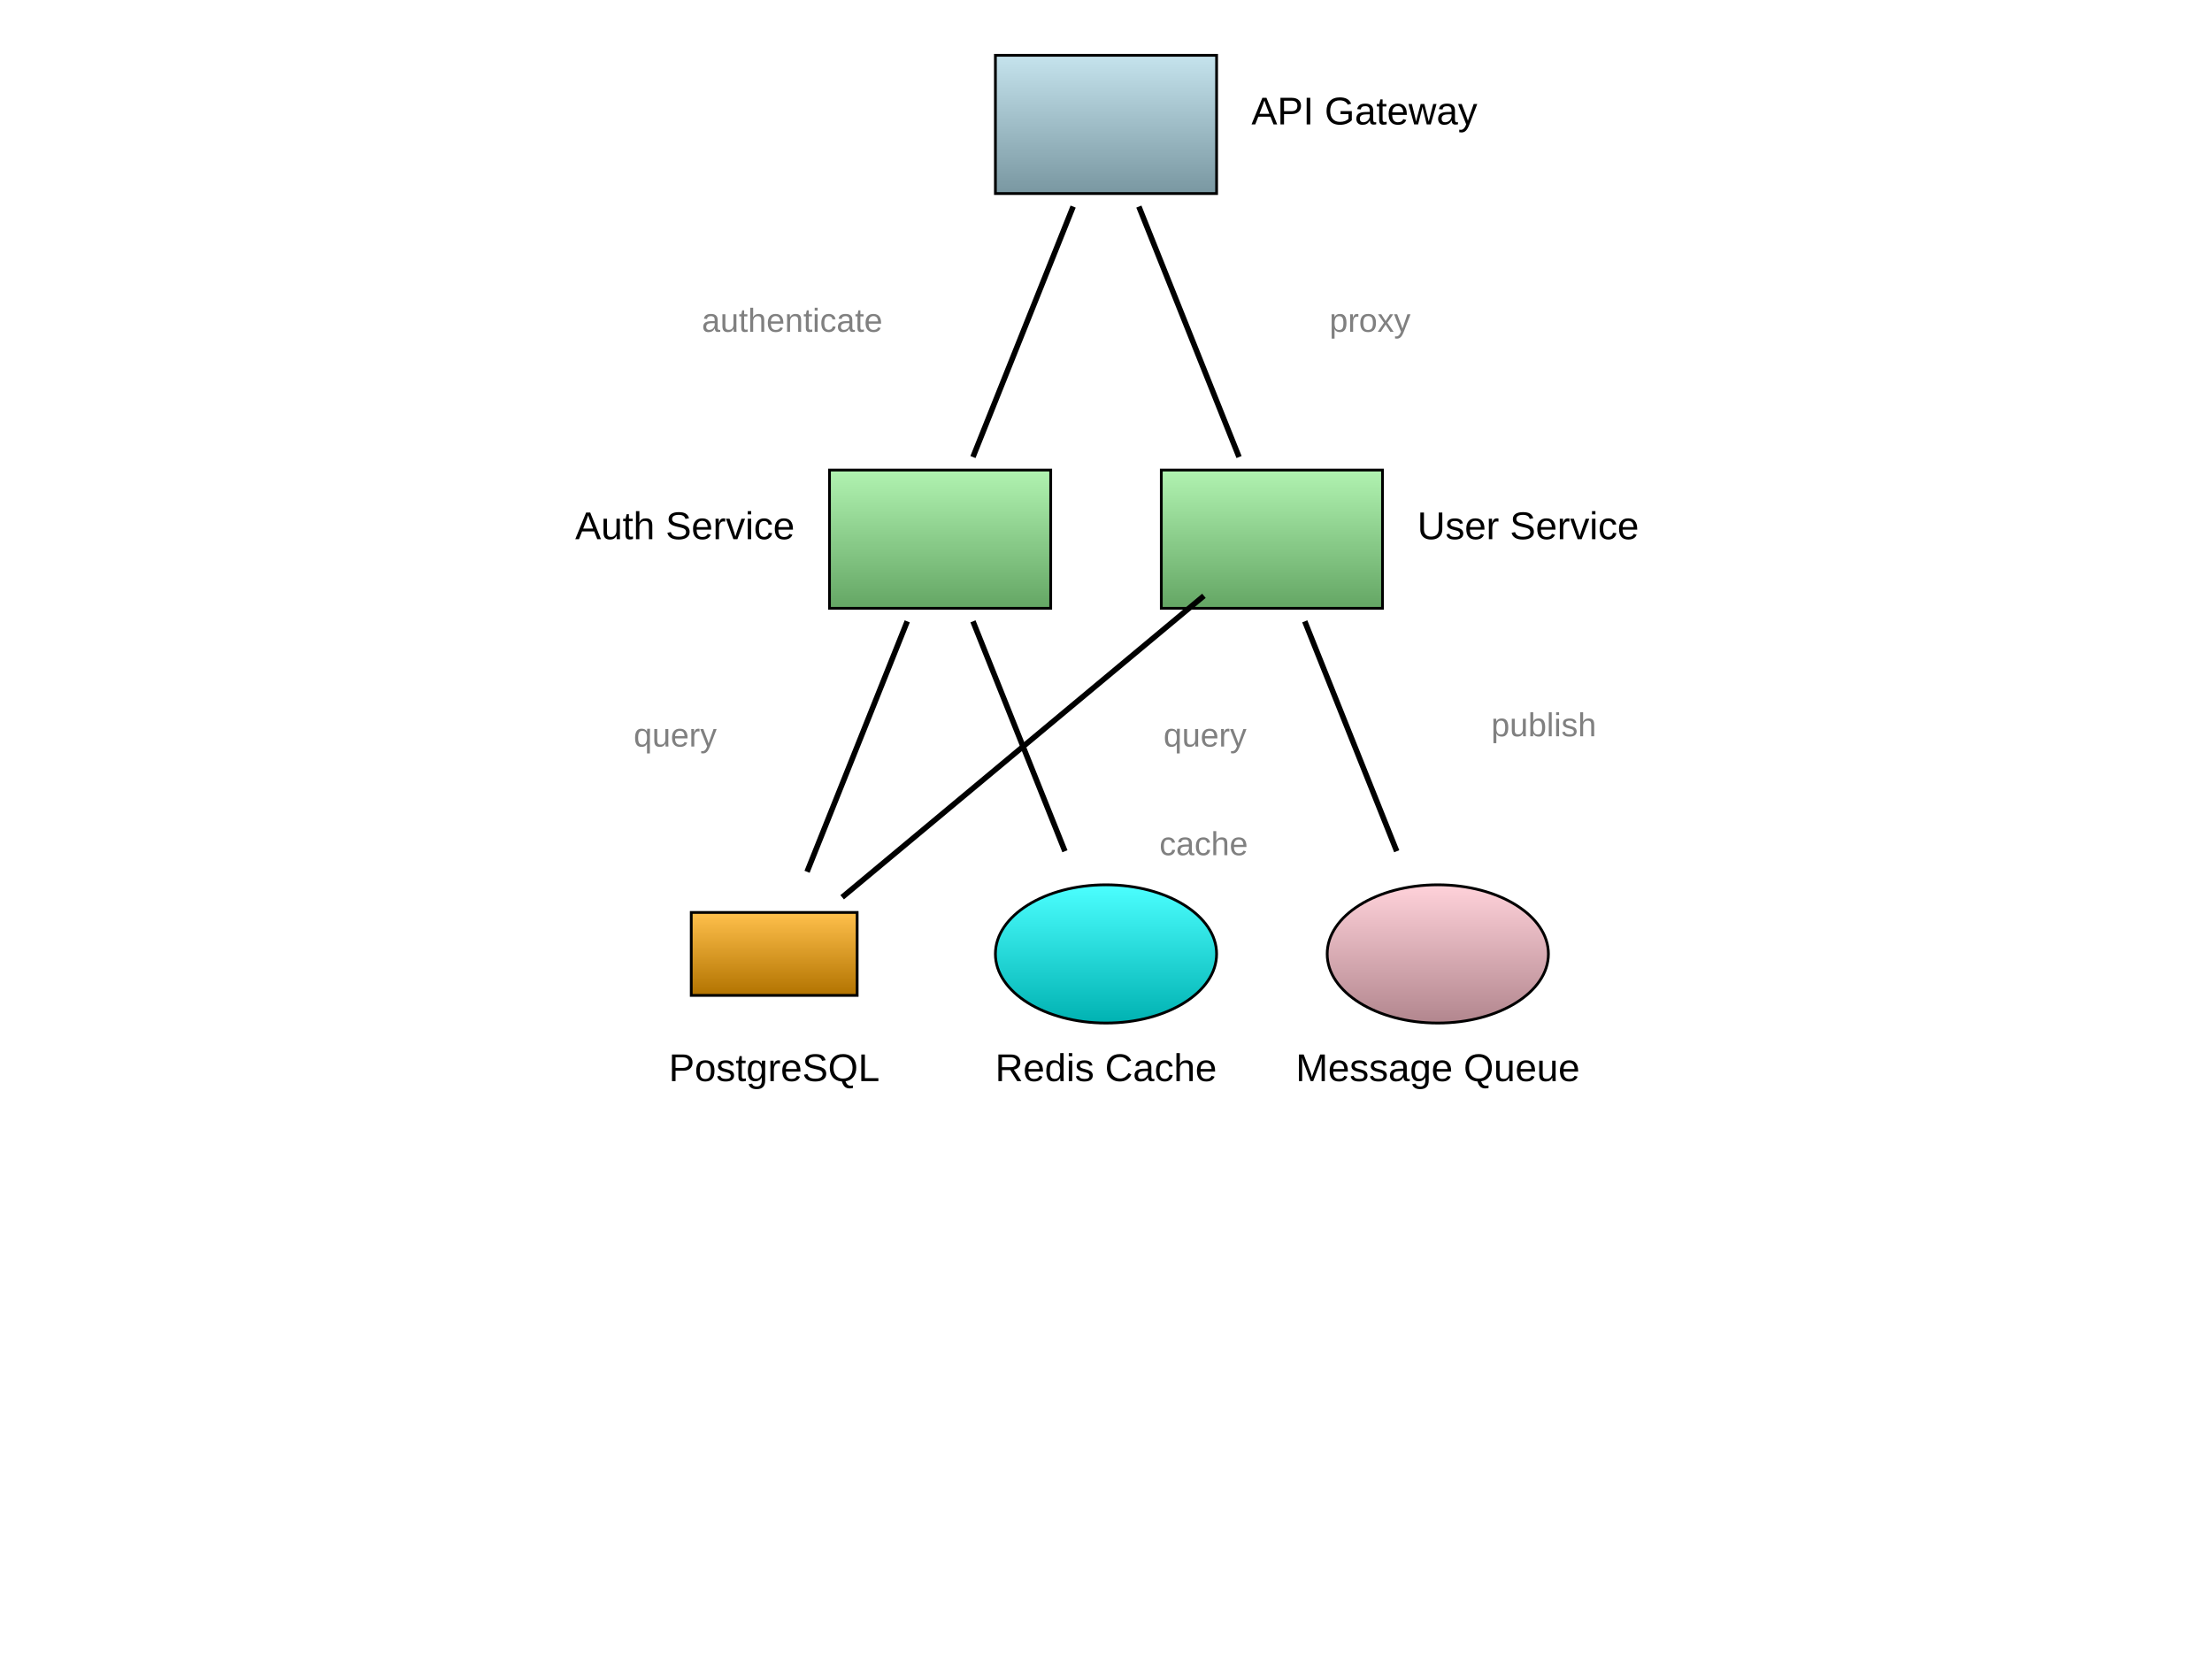
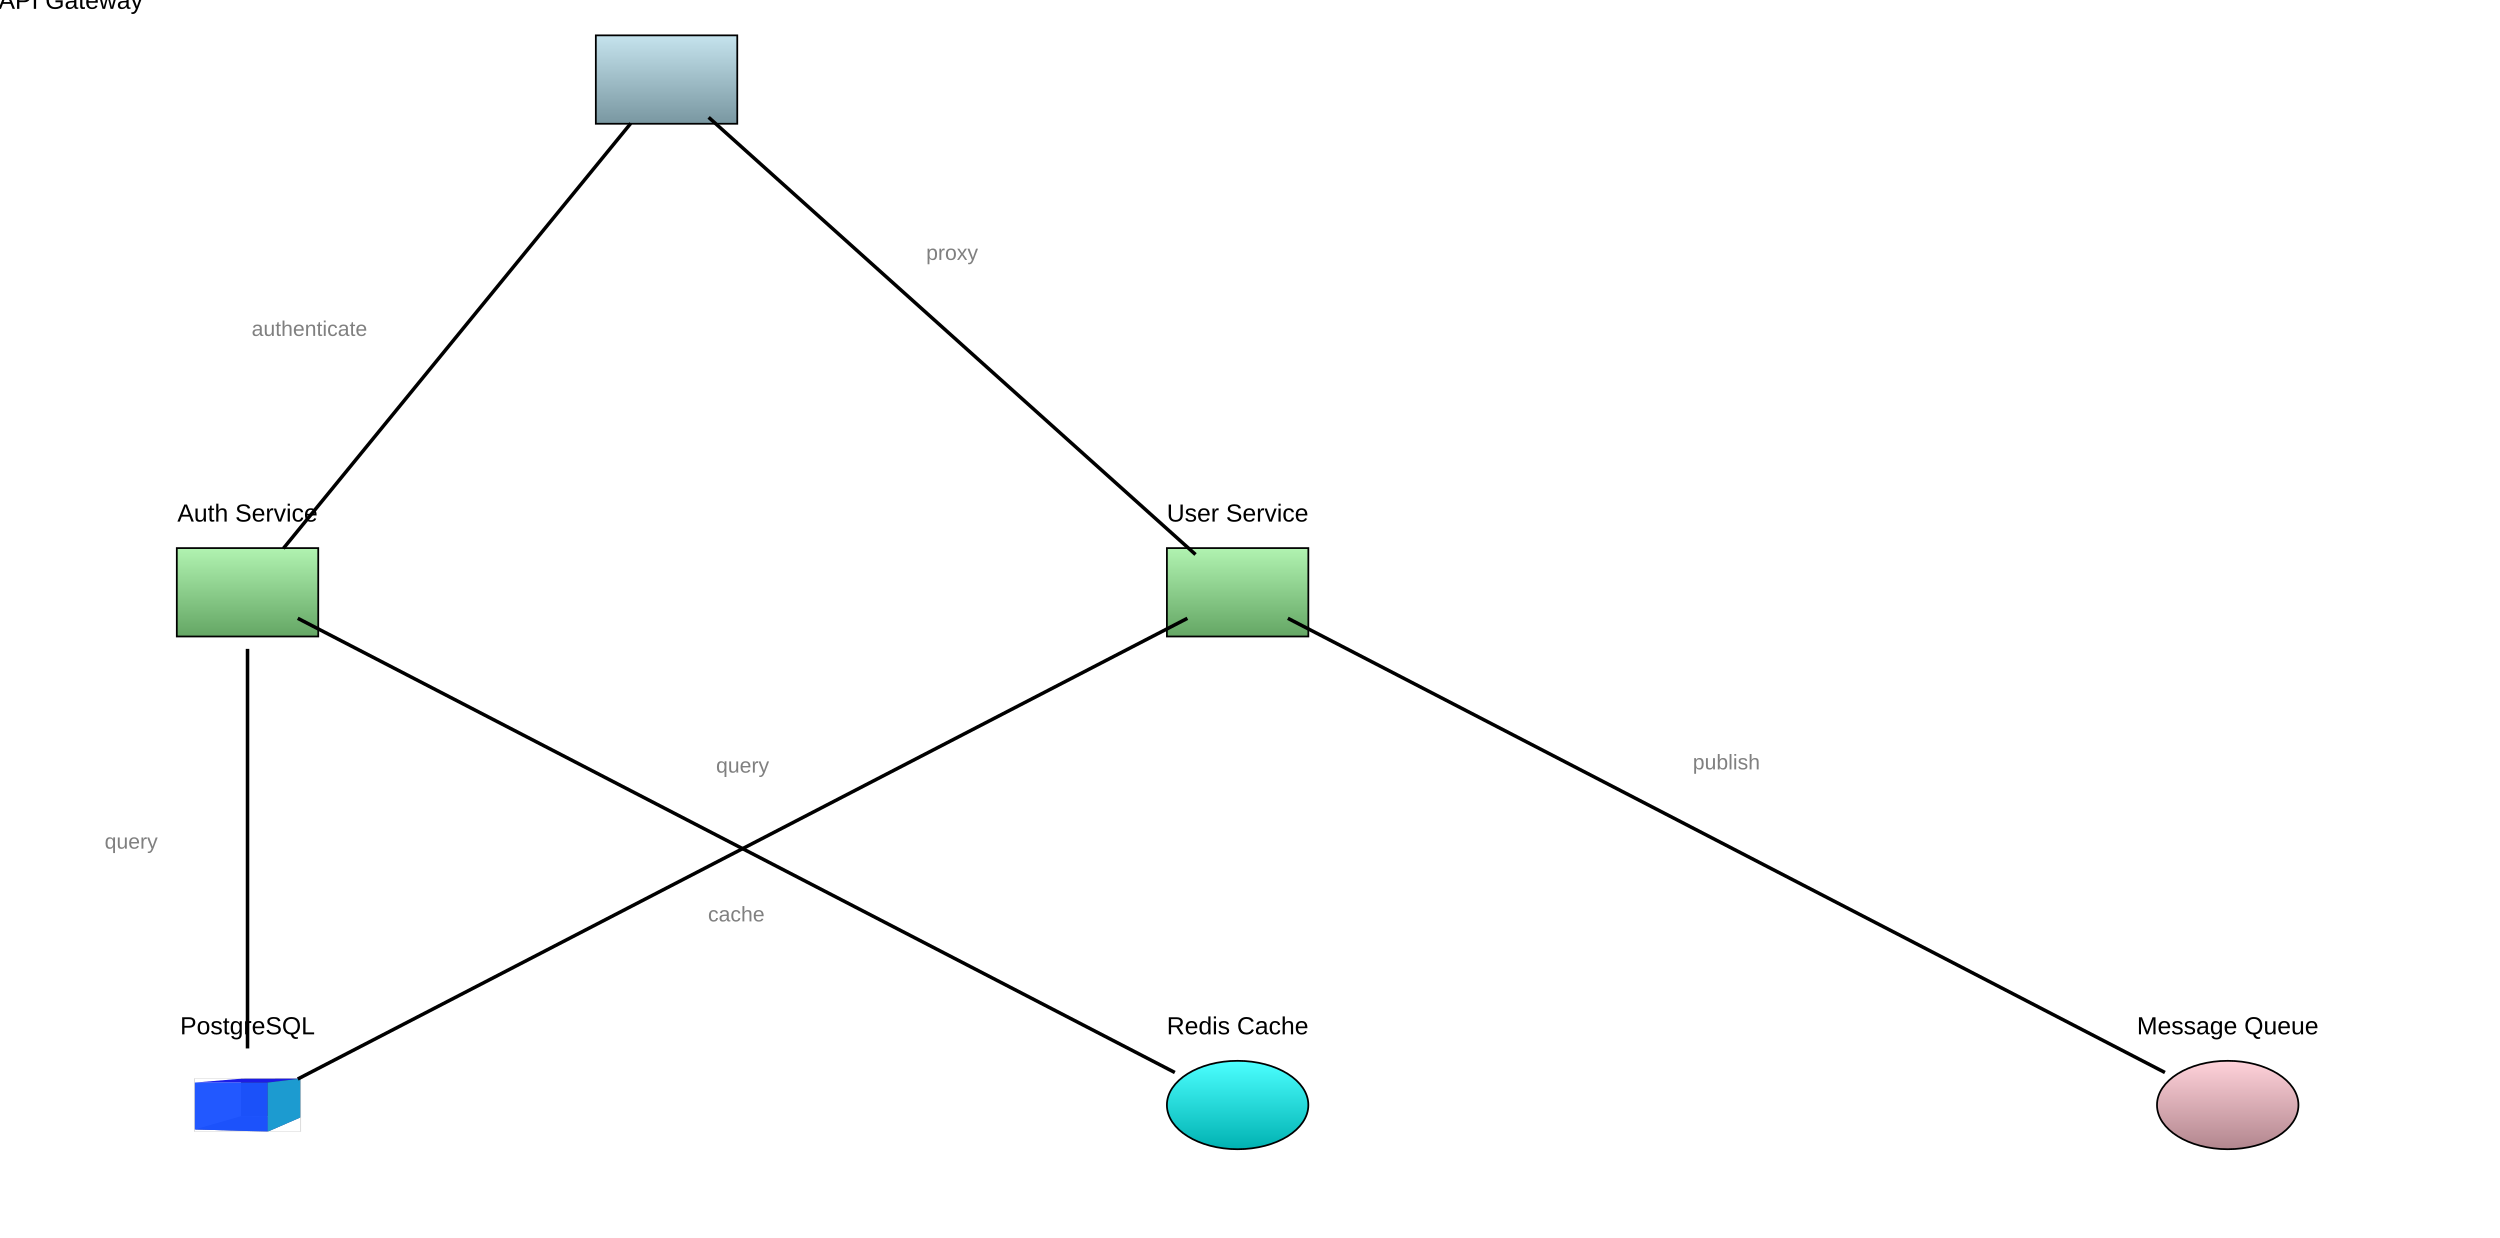
- <svg xmlns="http://www.w3.org/2000/svg" baseProfile="full" height="600" version="1.1" viewBox="0,0,800,600" width="800">
+ <svg xmlns="http://www.w3.org/2000/svg" baseProfile="full" height="700.0" version="1.1" viewBox="0,0,1414.0,700.0" width="1414.0">
  <defs>
    <marker id="arrow-end" markerHeight="10" markerWidth="10" orient="auto" refX="10" refY="5">
      <path d="M 0 0 L 10 5 L 0 10 z" fill="black" />
    </marker>
    <marker id="arrow-start" markerHeight="10" markerWidth="10" orient="auto" refX="0" refY="5">
      <path d="M 10 0 L 0 5 L 10 10 z" fill="black" />
    </marker>
    <linearGradient id="gradient-api-gateway" x1="0%" x2="0%" y1="0%" y2="100%">
      <stop offset="0%" stop-color="#c5e3ed" />
      <stop offset="100%" stop-color="#7997a1" />
    </linearGradient>
    <linearGradient id="gradient-auth-service" x1="0%" x2="0%" y1="0%" y2="100%">
      <stop offset="0%" stop-color="#b1f3b1" />
      <stop offset="100%" stop-color="#64a664" />
    </linearGradient>
    <linearGradient id="gradient-user-service" x1="0%" x2="0%" y1="0%" y2="100%">
      <stop offset="0%" stop-color="#b1f3b1" />
      <stop offset="100%" stop-color="#64a664" />
    </linearGradient>
    <linearGradient id="gradient-database" x1="0%" x2="0%" y1="0%" y2="100%">
      <stop offset="0%" stop-color="#ffc04c" />
      <stop offset="100%" stop-color="#b27300" />
    </linearGradient>
    <linearGradient id="gradient-redis" x1="0%" x2="0%" y1="0%" y2="100%">
      <stop offset="0%" stop-color="#4cffff" />
      <stop offset="100%" stop-color="#00b2b2" />
    </linearGradient>
    <linearGradient id="gradient-queue" x1="0%" x2="0%" y1="0%" y2="100%">
      <stop offset="0%" stop-color="#ffd2da" />
      <stop offset="100%" stop-color="#b2868e" />
    </linearGradient>
  </defs>
-   <rect fill="url(#gradient-api-gateway)" height="50" stroke="black" width="80" x="360.0" y="20" />
-   <rect fill="url(#gradient-auth-service)" height="50" stroke="black" width="80" x="300.0" y="170" />
-   <rect fill="url(#gradient-user-service)" height="50" stroke="black" width="80" x="420.0" y="170" />
-   <rect fill="url(#gradient-database)" height="30.0" stroke="black" width="60.0" x="250.0" y="330.0" />
-   <ellipse cx="400.0" cy="345.0" fill="url(#gradient-redis)" rx="40.0" ry="25.0" stroke="black" />
-   <ellipse cx="520.0" cy="345.0" fill="url(#gradient-queue)" rx="40.0" ry="25.0" stroke="black" />
-   <line stroke="black" stroke-width="2" x1="388.115" x2="351.885" y1="74.711" y2="165.289" />
-   <line stroke="black" stroke-width="2" x1="411.885" x2="448.115" y1="74.711" y2="165.289" />
-   <line stroke="black" stroke-width="2" x1="328.115" x2="291.885" y1="224.711" y2="315.289" />
-   <line stroke="black" stroke-width="2" x1="435.417" x2="304.583" y1="215.486" y2="324.514" />
-   <line stroke="black" stroke-width="2" x1="351.885" x2="385.144" y1="224.711" y2="307.861" />
-   <line stroke="black" stroke-width="2" x1="471.885" x2="505.144" y1="224.711" y2="307.861" />
-   <text fill="black" font-family="Arial, sans-serif" font-size="14px" text-anchor="start" x="452.6" y="45.0">API Gateway</text>
-   <text fill="black" font-family="Arial, sans-serif" font-size="14px" text-anchor="end" x="287.4" y="195.0">Auth Service</text>
-   <text fill="black" font-family="Arial, sans-serif" font-size="14px" text-anchor="start" x="512.6" y="195.0">User Service</text>
-   <text fill="black" font-family="Arial, sans-serif" font-size="14px" text-anchor="middle" x="280.0" y="391.0">PostgreSQL</text>
-   <text fill="black" font-family="Arial, sans-serif" font-size="14px" text-anchor="middle" x="400.0" y="391.0">Redis Cache</text>
-   <text fill="black" font-family="Arial, sans-serif" font-size="14px" text-anchor="middle" x="520.0" y="391.0">Message Queue</text>
-   <text fill="gray" font-family="Arial, sans-serif" font-size="12px" text-anchor="end" x="319.2" y="120.0">authenticate</text>
-   <text fill="gray" font-family="Arial, sans-serif" font-size="12px" text-anchor="start" x="480.8" y="120.0">proxy</text>
-   <text fill="gray" font-family="Arial, sans-serif" font-size="12px" text-anchor="end" x="259.2" y="270.0">query</text>
-   <text fill="gray" font-family="Arial, sans-serif" font-size="12px" text-anchor="start" x="420.8" y="270.0">query</text>
-   <text fill="gray" font-family="Arial, sans-serif" font-size="12px" text-anchor="start" x="419.314" y="309.286">cache</text>
-   <text fill="gray" font-family="Arial, sans-serif" font-size="12px" text-anchor="start" x="539.314" y="266.286">publish</text>
+   <rect fill="url(#gradient-api-gateway)" height="50" stroke="black" width="80" x="337.0" y="20.0" />
+   <rect fill="url(#gradient-auth-service)" height="50" stroke="black" width="80" x="100.0" y="310.0" />
+   <rect fill="url(#gradient-user-service)" height="50" stroke="black" width="80" x="660.0" y="310.0" />
+   <g id="database">
+     <g transform="translate(110.0,610.0) scale(1.204819,0.6928406) translate(-0.9,-1.4)">
+       <path d="M 22.754,32.117 0.945,43 V 4.729 L 22.754,1.57 Z" fill="#e9e9ff" stroke="none" />
+       <path d="M 50.713,33.121 V 1.463 L 22.754,1.57 V 32.117 Z" fill="#353564" stroke="none" />
+       <path d="M 50.713,33.121 35.296,44.771 0.945,43 22.754,32.117 Z" fill="#4d4d9f" stroke="none" />
+       <path d="M 50.713,1.463 35.296,4.738 0.945,4.729 22.754,1.57 Z" fill="#1c1ce6" opacity="1" stroke="none" />
+       <path d="M 35.296,44.771 V 4.738 L 0.945,4.729 V 43 Z" fill="#1a52ff" opacity="0.96" stroke="none" />
+       <path d="M 50.713,33.121 35.296,44.771 V 4.738 L 50.713,1.463 Z" fill="#1c9bd0" stroke="none" />
+       <rect fill="none" height="43.3" opacity="0.67" stroke="#cbcbcb" stroke-width="0.48" width="49.8" x="0.9" y="1.4" />
+     </g>
+   </g>
+   <ellipse cx="700.0" cy="625.0" fill="url(#gradient-redis)" rx="40.0" ry="25.0" stroke="black" />
+   <ellipse cx="1260.0" cy="625.0" fill="url(#gradient-queue)" rx="40.0" ry="25.0" stroke="black" />
+   <line stroke="black" stroke-width="2" x1="356.75" x2="160.25" y1="69.778" y2="310.222" />
+   <line stroke="black" stroke-width="2" x1="400.811" x2="676.189" y1="66.378" y2="313.622" />
+   <line stroke="black" stroke-width="2" x1="140.0" x2="140.0" y1="367.0" y2="593.0" />
+   <line stroke="black" stroke-width="2" x1="671.584" x2="168.416" y1="349.715" y2="610.285" />
+   <line stroke="black" stroke-width="2" x1="168.416" x2="664.48" y1="349.715" y2="606.606" />
+   <line stroke="black" stroke-width="2" x1="728.416" x2="1224.48" y1="349.715" y2="606.606" />
+   <text fill="black" font-family="Arial, sans-serif" font-size="14px" text-anchor="middle" x="40.0" y="5.0">API Gateway</text>
+   <text fill="black" font-family="Arial, sans-serif" font-size="14px" text-anchor="middle" x="140.0" y="295.0">Auth Service</text>
+   <text fill="black" font-family="Arial, sans-serif" font-size="14px" text-anchor="middle" x="700.0" y="295.0">User Service</text>
+   <text fill="black" font-family="Arial, sans-serif" font-size="14px" text-anchor="middle" x="140.0" y="585.0">PostgreSQL</text>
+   <text fill="black" font-family="Arial, sans-serif" font-size="14px" text-anchor="middle" x="700.0" y="585.0">Redis Cache</text>
+   <text fill="black" font-family="Arial, sans-serif" font-size="14px" text-anchor="middle" x="1260.0" y="585.0">Message Queue</text>
+   <text fill="gray" font-family="Arial, sans-serif" font-size="12px" text-anchor="end" x="207.7" y="190.0">authenticate</text>
+   <text fill="gray" font-family="Arial, sans-serif" font-size="12px" text-anchor="middle" x="538.5" y="147.0">proxy</text>
+   <text fill="gray" font-family="Arial, sans-serif" font-size="12px" text-anchor="end" x="89.2" y="480.0">query</text>
+   <text fill="gray" font-family="Arial, sans-serif" font-size="12px" text-anchor="middle" x="420.0" y="437.0">query</text>
+   <text fill="gray" font-family="Arial, sans-serif" font-size="12px" text-anchor="middle" x="416.448" y="521.161">cache</text>
+   <text fill="gray" font-family="Arial, sans-serif" font-size="12px" text-anchor="middle" x="976.448" y="435.161">publish</text>
</svg>
